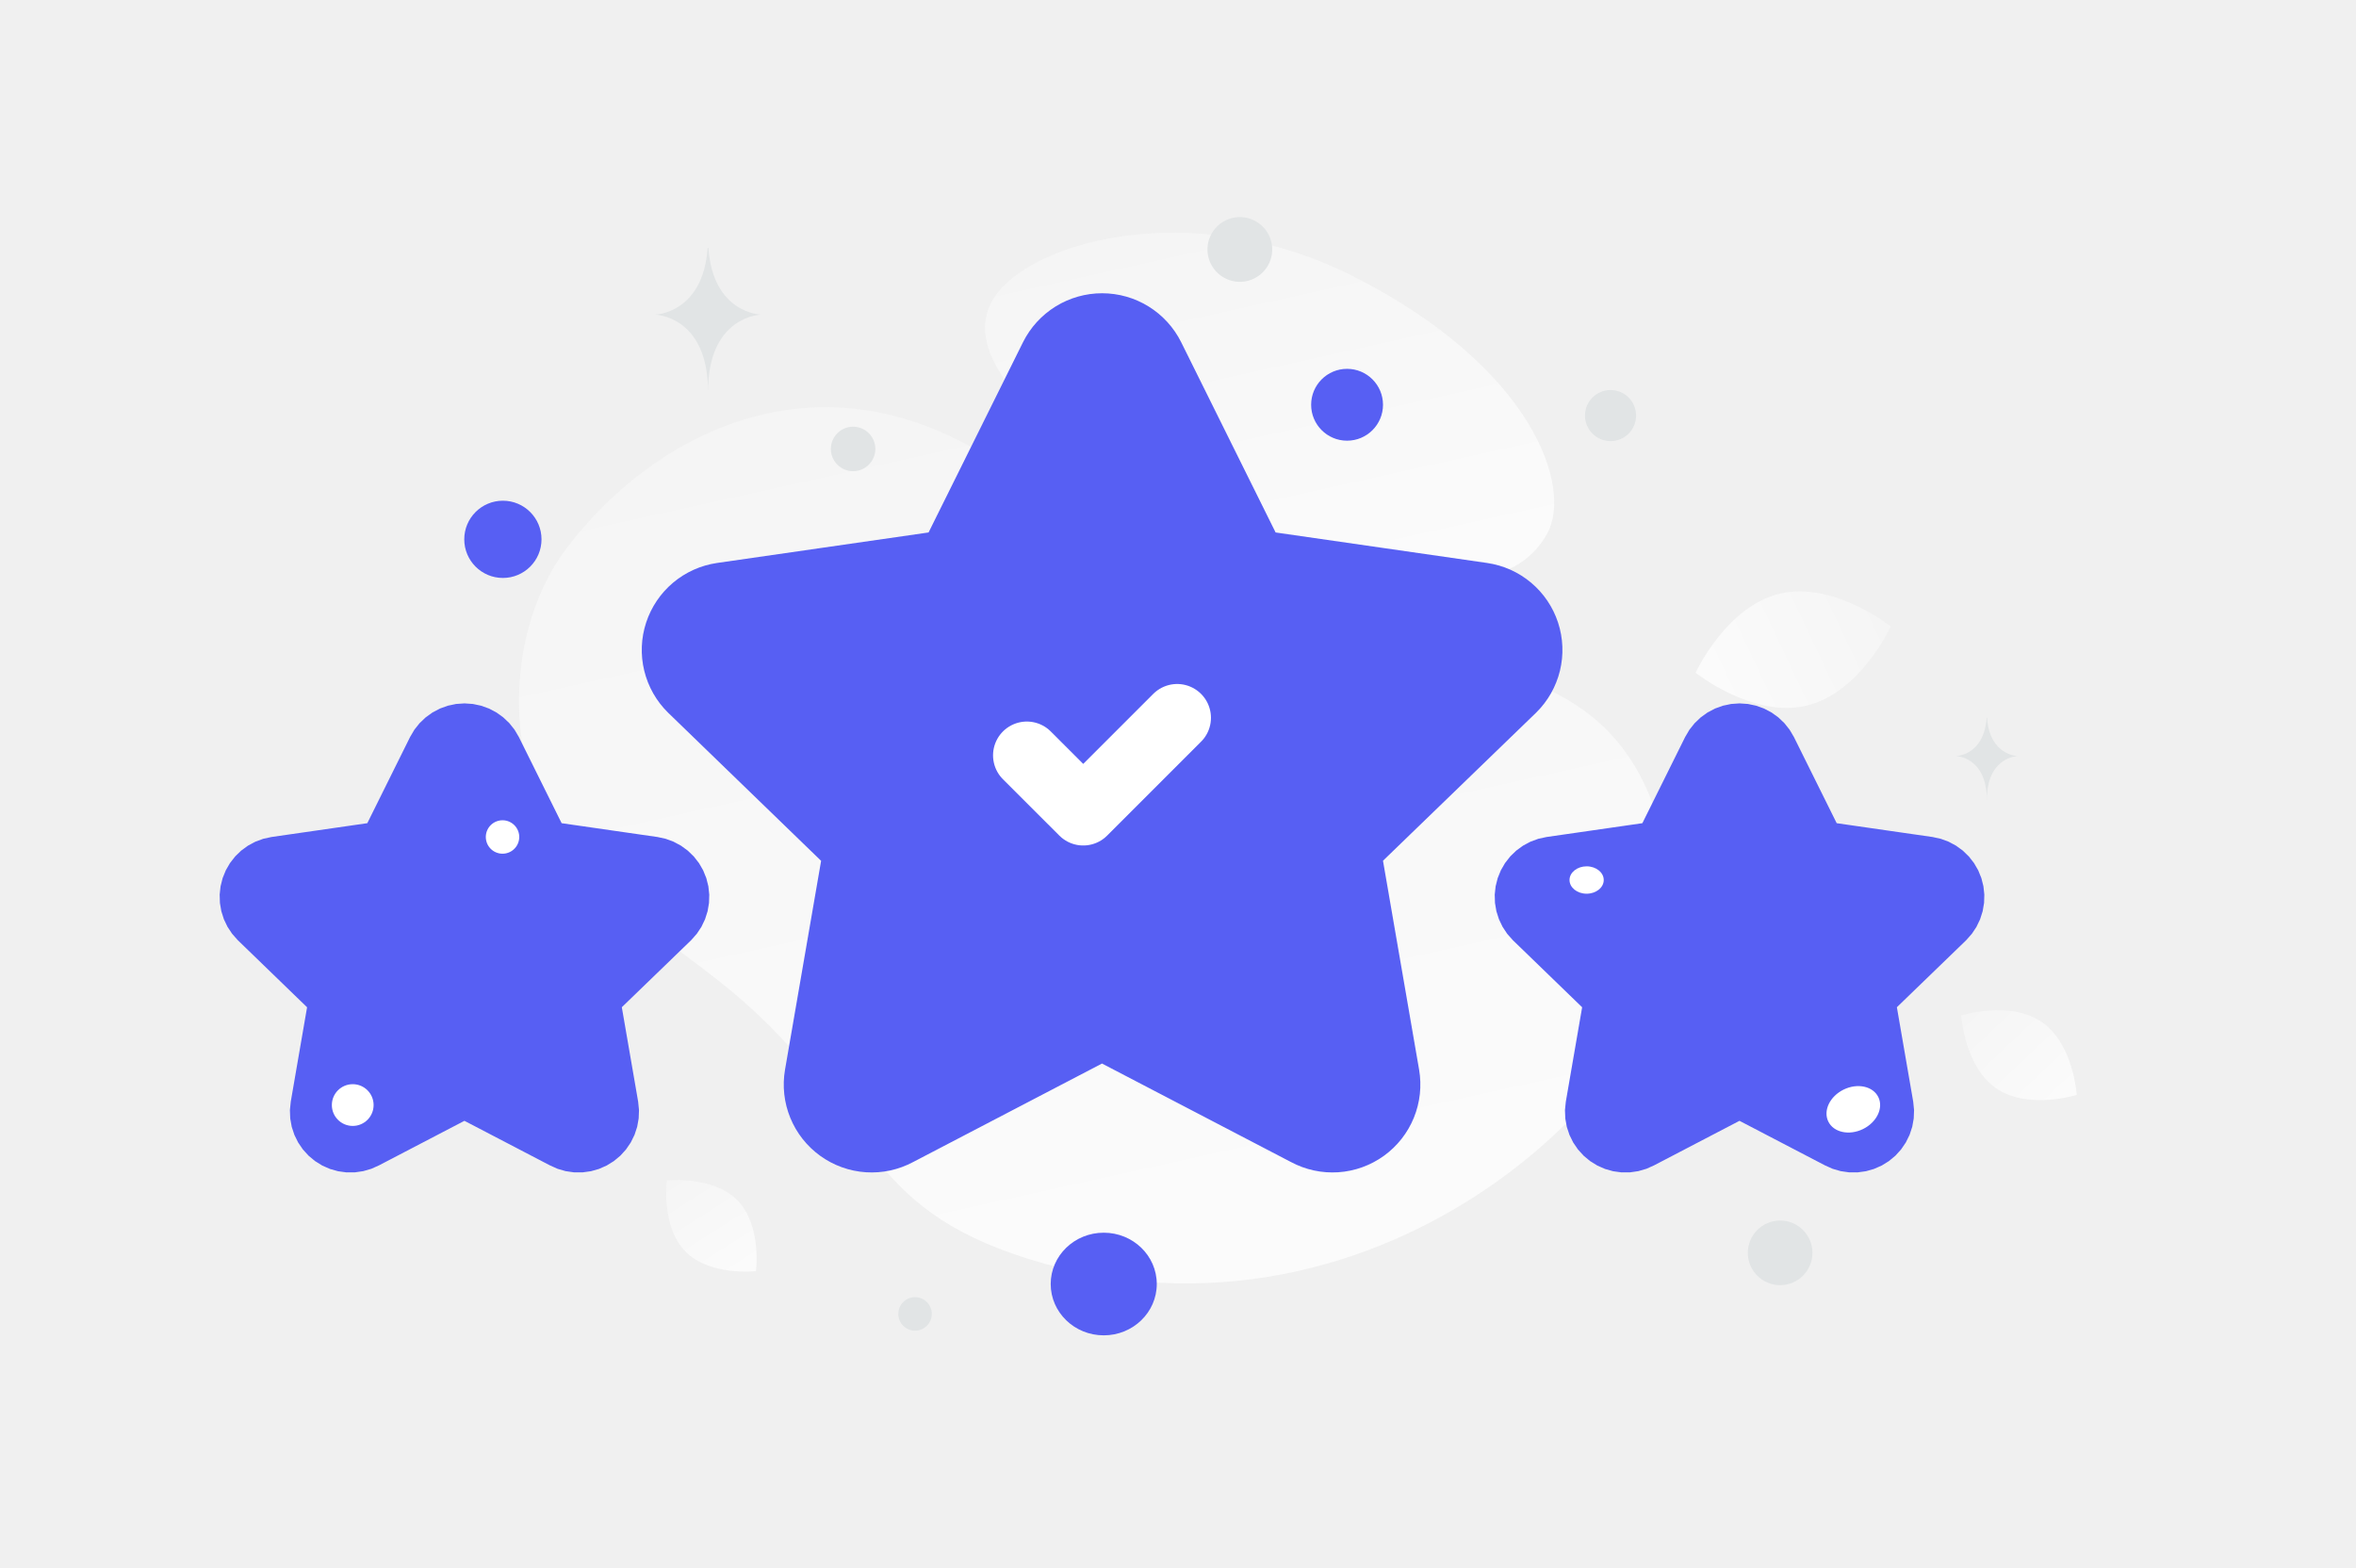
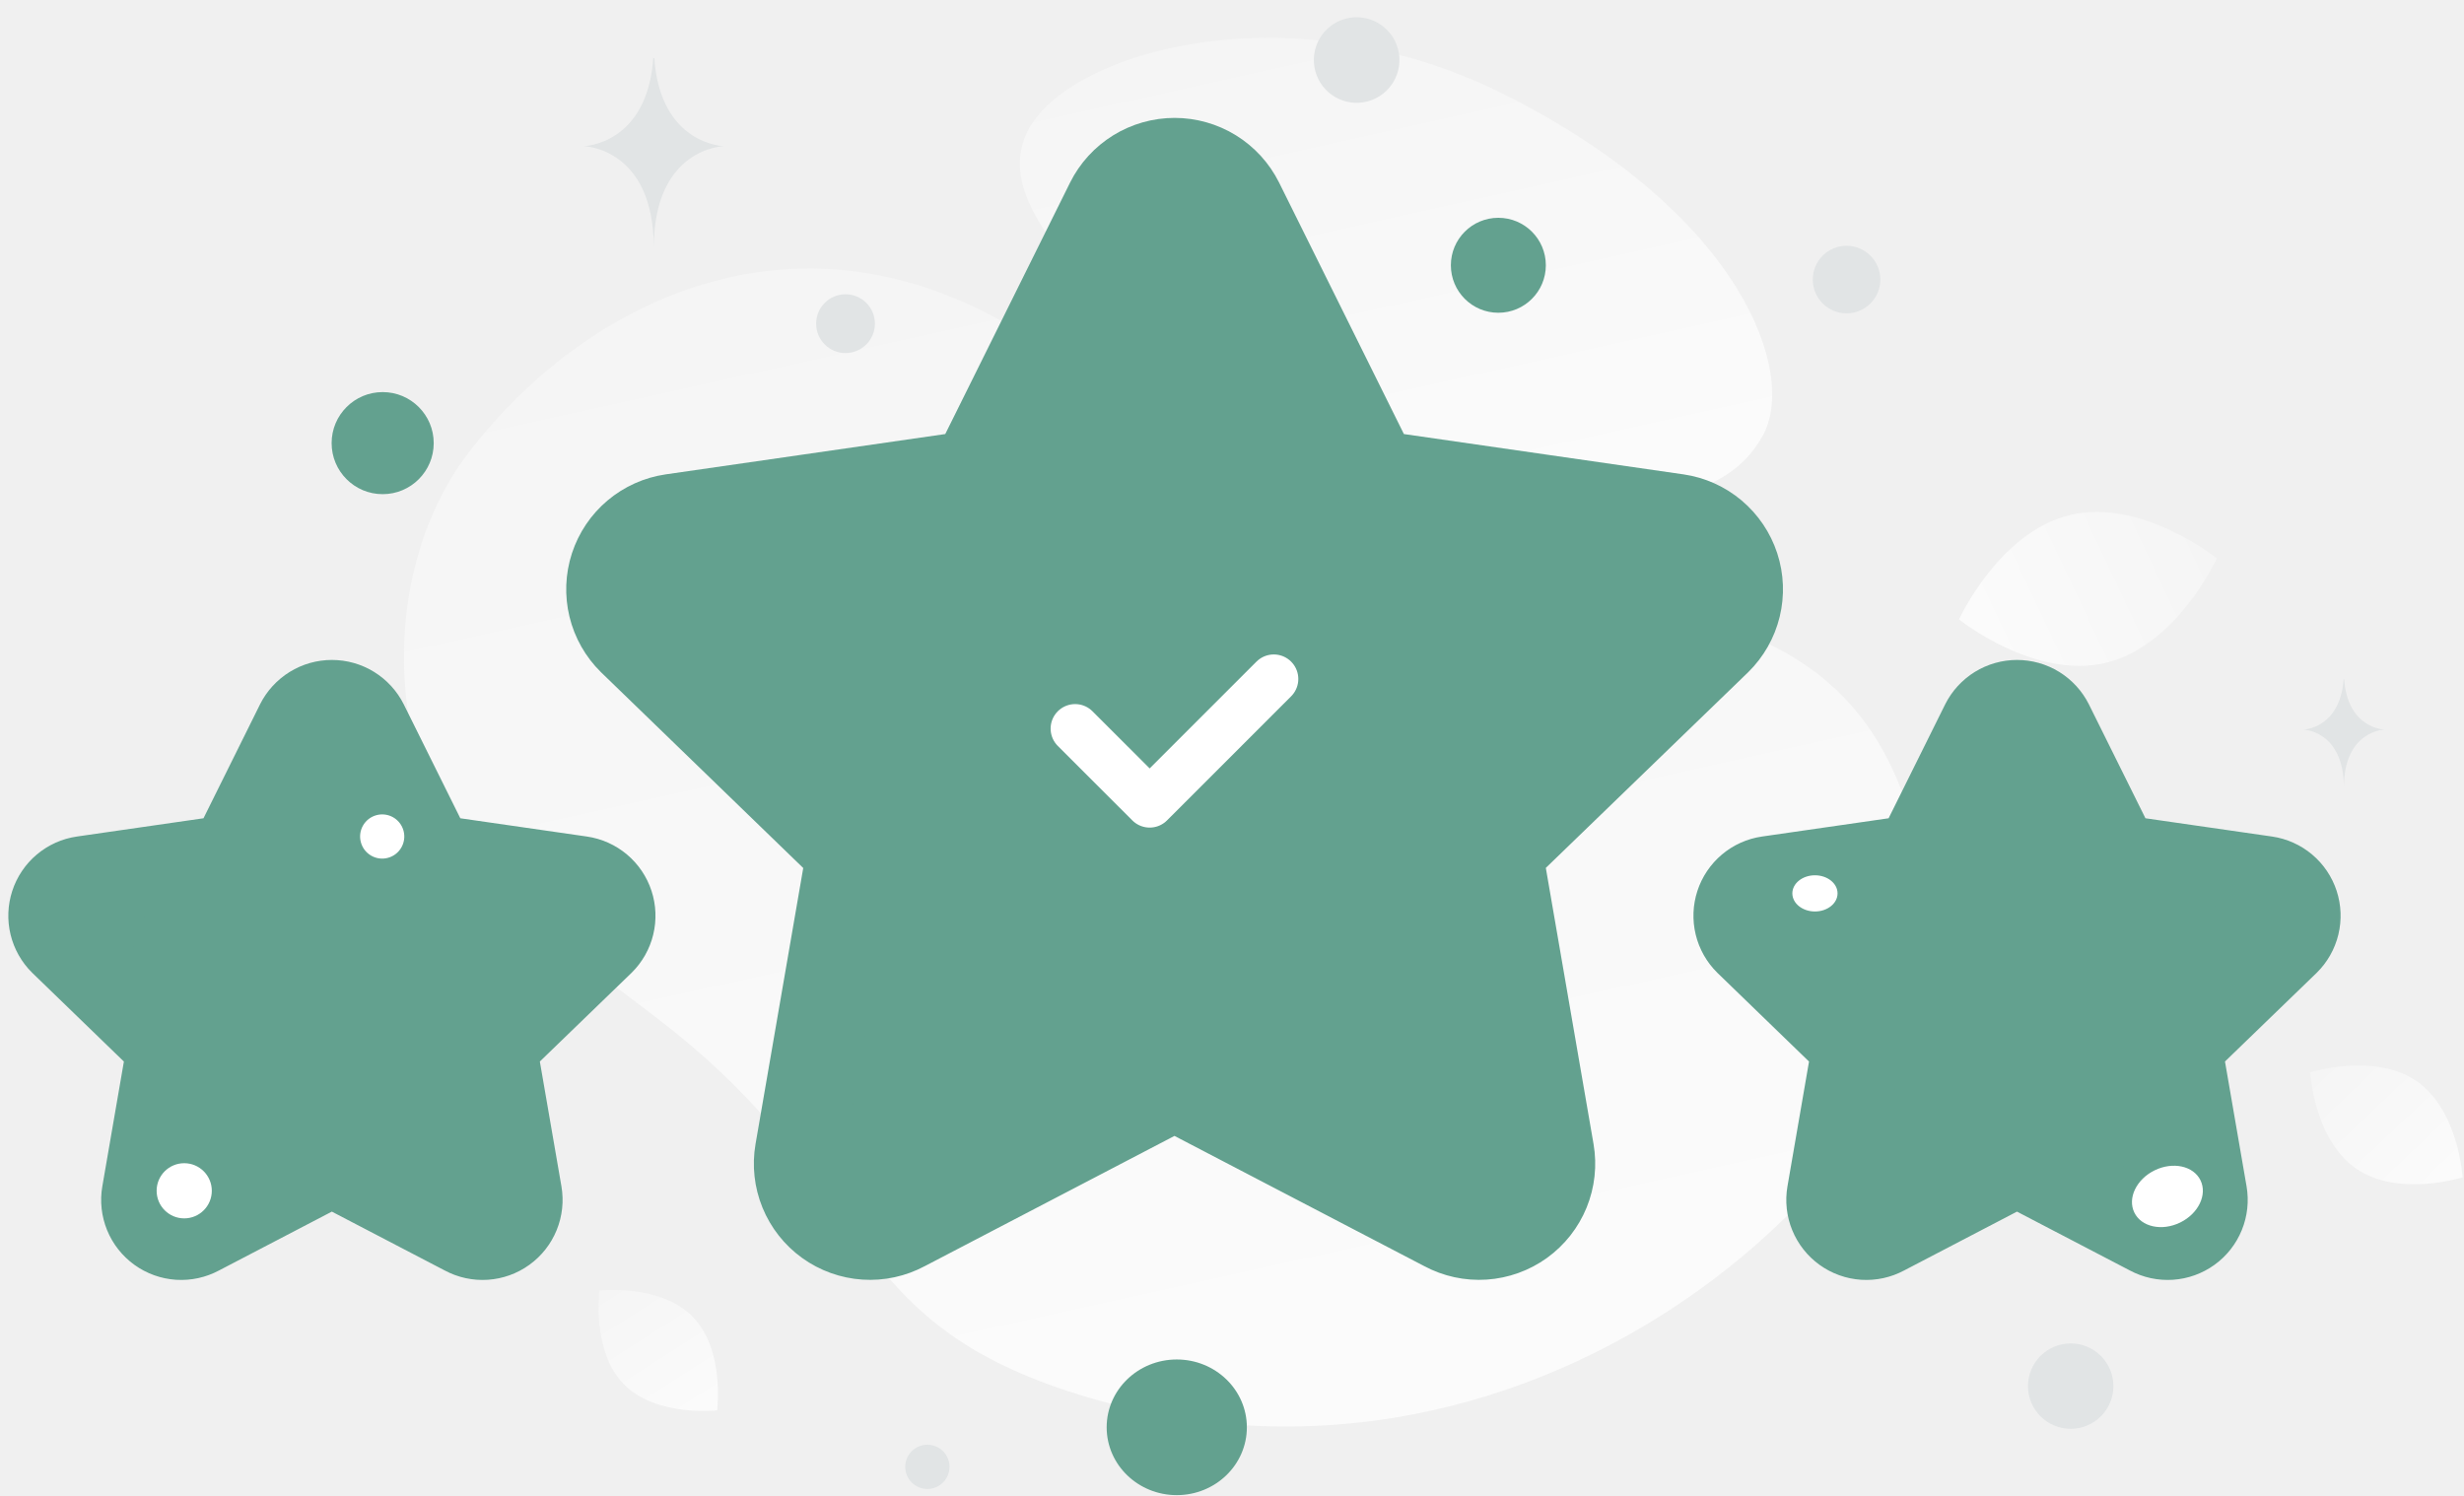
- <svg xmlns="http://www.w3.org/2000/svg" width="254" height="169" viewBox="0 0 254 169" fill="none">
-   <path d="M180.477 98.922C181.353 115.065 149.793 147.889 110.892 135.74C92.8 130.089 94.332 120.709 80.575 108.348C72.375 100.98 60.593 95.409 57.316 84.7C54.485 75.456 56.221 65.52 61.129 59.058C72.166 44.524 94.449 34.572 116.405 57.471C138.36 80.37 178.213 57.288 180.477 98.922Z" fill="url(#paint0_linear_233_495)" />
-   <path d="M166.782 57.571C163.89 62.733 157.556 63.442 147.408 62.461C139.777 61.722 132.817 61.15 125.185 56.989C119.843 54.078 115.614 50.141 112.528 46.316C109.183 42.173 104.515 37.444 106.804 32.746C109.948 26.294 128.135 20.858 145.795 29.746C165.195 39.513 169.611 52.526 166.782 57.571Z" fill="url(#paint1_linear_233_495)" />
-   <path fill-rule="evenodd" clip-rule="evenodd" d="M96.73 122.076C95.767 122.593 94.679 122.829 93.589 122.757C92.499 122.685 91.451 122.309 90.564 121.67C89.677 121.032 88.988 120.157 88.574 119.146C88.16 118.135 88.039 117.028 88.224 115.952L92.443 91.537L74.575 74.237C73.801 73.476 73.255 72.514 72.998 71.459C72.741 70.404 72.784 69.298 73.121 68.266C73.459 67.234 74.077 66.317 74.908 65.617C75.738 64.918 76.747 64.464 77.822 64.307L102.523 60.744L113.557 38.512C114.046 37.535 114.797 36.714 115.726 36.14C116.654 35.567 117.725 35.263 118.816 35.263C119.908 35.263 120.979 35.567 121.907 36.14C122.836 36.714 123.587 37.535 124.076 38.512L135.109 60.744L159.811 64.307C160.886 64.464 161.895 64.918 162.726 65.617C163.556 66.316 164.175 67.234 164.513 68.266C164.85 69.298 164.893 70.404 164.636 71.459C164.379 72.514 163.833 73.476 163.058 74.237L145.181 91.527L149.4 115.942C149.586 117.019 149.466 118.128 149.053 119.14C148.64 120.152 147.951 121.028 147.064 121.668C146.177 122.307 145.128 122.684 144.037 122.757C142.946 122.829 141.857 122.593 140.894 122.076L118.807 110.561L96.73 122.076ZM39.146 122.434C38.67 122.689 38.132 122.806 37.592 122.771C37.053 122.735 36.534 122.549 36.096 122.233C35.657 121.917 35.316 121.485 35.111 120.984C34.906 120.484 34.846 119.937 34.938 119.404L37.025 107.325L28.184 98.766C27.801 98.389 27.531 97.913 27.404 97.391C27.277 96.869 27.298 96.322 27.465 95.812C27.632 95.301 27.938 94.847 28.349 94.501C28.76 94.155 29.259 93.93 29.791 93.853L42.013 92.09L47.472 81.091C47.714 80.608 48.086 80.202 48.545 79.918C49.005 79.634 49.534 79.484 50.074 79.484C50.615 79.484 51.144 79.634 51.604 79.918C52.063 80.202 52.435 80.608 52.677 81.091L58.136 92.09L70.358 93.853C70.89 93.931 71.389 94.155 71.8 94.501C72.211 94.847 72.517 95.301 72.684 95.812C72.851 96.322 72.872 96.869 72.745 97.391C72.618 97.913 72.348 98.389 71.965 98.766L63.119 107.32L65.207 119.399C65.299 119.932 65.24 120.48 65.035 120.981C64.831 121.483 64.49 121.916 64.051 122.232C63.612 122.549 63.093 122.736 62.553 122.771C62.014 122.807 61.474 122.69 60.998 122.434L50.07 116.737L39.146 122.434ZM176.61 122.434C176.134 122.689 175.596 122.806 175.056 122.771C174.517 122.735 173.998 122.549 173.56 122.233C173.121 121.917 172.78 121.485 172.575 120.984C172.37 120.484 172.31 119.937 172.402 119.404L174.489 107.325L165.648 98.766C165.265 98.389 164.995 97.913 164.868 97.391C164.741 96.869 164.762 96.322 164.929 95.812C165.096 95.301 165.402 94.847 165.813 94.501C166.224 94.155 166.723 93.93 167.255 93.853L179.477 92.09L184.936 81.091C185.178 80.608 185.55 80.202 186.009 79.918C186.469 79.634 186.998 79.484 187.538 79.484C188.079 79.484 188.608 79.634 189.068 79.918C189.527 80.202 189.899 80.608 190.141 81.091L195.6 92.09L207.822 93.853C208.354 93.931 208.853 94.155 209.264 94.501C209.675 94.847 209.981 95.301 210.148 95.812C210.315 96.322 210.336 96.869 210.209 97.391C210.082 97.913 209.812 98.389 209.429 98.766L200.583 107.32L202.671 119.399C202.763 119.932 202.704 120.48 202.499 120.981C202.295 121.482 201.954 121.916 201.515 122.232C201.076 122.548 200.557 122.735 200.017 122.771C199.478 122.806 198.939 122.69 198.462 122.434L187.534 116.737L176.61 122.434Z" fill="#575FF3" stroke="#575FF3" stroke-width="7.288" stroke-linecap="round" stroke-linejoin="round" />
-   <path d="M126.909 77.392L116.784 87.517L110.704 81.441" stroke="white" stroke-width="7.288" stroke-linecap="round" stroke-linejoin="round" />
-   <path d="M194.755 76.082C188.947 77.458 182.805 72.532 182.805 72.532C182.805 72.532 186.082 65.379 191.892 64.007C197.7 62.631 203.841 67.552 203.841 67.552C203.841 67.552 200.563 74.706 194.755 76.082Z" fill="url(#paint2_linear_233_495)" />
-   <path d="M215.205 117.34C218.64 119.706 223.889 118.052 223.889 118.052C223.889 118.052 223.564 112.562 220.126 110.198C216.691 107.832 211.444 109.484 211.444 109.484C211.444 109.484 211.769 114.974 215.205 117.34Z" fill="url(#paint3_linear_233_495)" />
-   <path d="M73.889 134.929C76.54 137.627 81.497 137.058 81.497 137.058C81.497 137.058 82.153 132.115 79.499 129.419C76.849 126.721 71.894 127.288 71.894 127.288C71.894 127.288 71.238 132.231 73.889 134.929Z" fill="url(#paint4_linear_233_495)" />
-   <path d="M200.416 94.442C198.073 94.442 196.174 96.258 196.174 98.499C196.174 100.74 198.073 102.557 200.416 102.557C202.759 102.557 204.658 100.74 204.658 98.499C204.658 96.258 202.759 94.442 200.416 94.442Z" fill="#575FF3" />
-   <path d="M118.994 132.91C115.836 132.91 113.276 135.387 113.276 138.443C113.276 141.499 115.836 143.977 118.994 143.977C122.152 143.977 124.712 141.499 124.712 138.443C124.712 135.387 122.152 132.91 118.994 132.91Z" fill="#575FF3" />
-   <path d="M54.216 62.315C51.916 62.315 50.052 60.451 50.052 58.151C50.052 55.852 51.916 53.987 54.216 53.987C56.516 53.987 58.38 55.852 58.38 58.151C58.38 60.451 56.516 62.315 54.216 62.315Z" fill="#575FF3" />
-   <path d="M145.227 47.515C143.088 47.515 141.354 45.781 141.354 43.642C141.354 41.502 143.088 39.768 145.227 39.768C147.366 39.768 149.101 41.502 149.101 43.642C149.101 45.781 147.366 47.515 145.227 47.515Z" fill="#575FF3" />
-   <path d="M191.916 138.566C189.992 138.566 188.432 137.007 188.432 135.083C188.432 133.159 189.992 131.599 191.916 131.599C193.84 131.599 195.399 133.159 195.399 135.083C195.399 137.007 193.84 138.566 191.916 138.566Z" fill="#E1E4E5" />
-   <path d="M38.028 121.398C36.784 121.398 35.777 120.391 35.777 119.148C35.777 117.904 36.784 116.897 38.028 116.897C39.271 116.897 40.278 117.904 40.278 119.148C40.278 120.391 39.271 121.398 38.028 121.398Z" fill="white" />
-   <path d="M98.649 143.473C97.652 143.473 96.844 142.664 96.844 141.667C96.844 140.67 97.652 139.862 98.649 139.862C99.646 139.862 100.455 140.67 100.455 141.667C100.455 142.664 99.646 143.473 98.649 143.473Z" fill="#E1E4E5" />
-   <path d="M173.632 47.563C172.11 47.563 170.877 46.329 170.877 44.807C170.877 43.285 172.11 42.052 173.632 42.052C175.154 42.052 176.388 43.285 176.388 44.807C176.388 46.329 175.154 47.563 173.632 47.563Z" fill="#E1E4E5" />
-   <path d="M55.919 89.778C56.176 90.739 55.606 91.728 54.644 91.985C53.683 92.243 52.694 91.672 52.437 90.711C52.179 89.749 52.75 88.761 53.711 88.503C54.673 88.246 55.661 88.816 55.919 89.778Z" fill="white" />
-   <path d="M91.973 50.803C90.649 50.803 89.575 49.729 89.575 48.405C89.575 47.081 90.649 46.007 91.973 46.007C93.297 46.007 94.371 47.081 94.371 48.405C94.371 49.729 93.297 50.803 91.973 50.803Z" fill="#E1E4E5" />
-   <path d="M171.054 96.36C170.035 96.36 169.21 95.699 169.21 94.884C169.21 94.069 170.035 93.408 171.054 93.408C172.073 93.408 172.898 94.069 172.898 94.884C172.898 95.699 172.073 96.36 171.054 96.36Z" fill="white" />
-   <path d="M200.845 121.737C199.355 122.464 197.682 122.1 197.108 120.923C196.534 119.747 197.277 118.204 198.767 117.477C200.257 116.75 201.93 117.115 202.504 118.291C203.078 119.467 202.335 121.01 200.845 121.737Z" fill="white" />
-   <path d="M137.04 25.994C137.539 27.856 136.433 29.77 134.571 30.269C132.709 30.768 130.795 29.663 130.296 27.801C129.797 25.939 130.902 24.025 132.764 23.526C134.626 23.027 136.541 24.132 137.04 25.994Z" fill="#E1E4E5" />
-   <path d="M214.177 77.411H214.225C214.511 81.46 217.521 81.522 217.521 81.522C217.521 81.522 214.201 81.587 214.201 86.265C214.201 81.587 210.881 81.522 210.881 81.522C210.881 81.522 213.891 81.46 214.177 77.411ZM76.29 26.731H76.374C76.866 33.816 82.051 33.925 82.051 33.925C82.051 33.925 76.333 34.038 76.333 42.224C76.333 34.038 70.615 33.925 70.615 33.925C70.615 33.925 75.799 33.816 76.29 26.731Z" fill="#E1E4E5" />
+ <svg xmlns="http://www.w3.org/2000/svg" width="201" height="122" viewBox="0 0 201 122" fill="none">
+   <path d="M157.477 76.922C158.353 93.065 126.793 125.889 87.892 113.74C69.8 108.089 71.332 98.709 57.575 86.348C49.375 78.98 37.593 73.409 34.316 62.7C31.485 53.456 33.221 43.52 38.129 37.058C49.166 22.524 71.449 12.572 93.405 35.471C115.36 58.37 155.213 35.288 157.477 76.922Z" fill="url(#paint0_linear_285_614)" />
+   <path d="M143.782 35.571C140.89 40.733 134.556 41.442 124.408 40.461C116.777 39.722 109.817 39.15 102.185 34.989C96.843 32.078 92.614 28.141 89.528 24.316C86.183 20.173 81.515 15.444 83.804 10.746C86.948 4.293 105.135 -1.142 122.795 7.746C142.195 17.513 146.611 30.526 143.782 35.571Z" fill="url(#paint1_linear_285_614)" />
+   <path fill-rule="evenodd" clip-rule="evenodd" d="M73.73 100.076C72.767 100.593 71.679 100.829 70.589 100.757C69.499 100.685 68.451 100.309 67.564 99.67C66.677 99.032 65.988 98.157 65.574 97.146C65.16 96.135 65.039 95.028 65.224 93.952L69.443 69.537L51.575 52.237C50.801 51.476 50.255 50.514 49.998 49.459C49.741 48.404 49.784 47.298 50.121 46.266C50.459 45.234 51.077 44.317 51.908 43.617C52.738 42.918 53.747 42.464 54.822 42.307L79.523 38.744L90.557 16.512C91.046 15.535 91.797 14.714 92.725 14.14C93.654 13.567 94.725 13.263 95.817 13.263C96.908 13.263 97.978 13.567 98.907 14.14C99.836 14.714 100.587 15.535 101.076 16.512L112.109 38.744L136.811 42.307C137.886 42.464 138.895 42.917 139.726 43.617C140.556 44.316 141.175 45.234 141.513 46.266C141.85 47.298 141.893 48.404 141.636 49.459C141.379 50.514 140.833 51.476 140.058 52.237L122.181 69.527L126.4 93.942C126.586 95.019 126.466 96.127 126.053 97.14C125.64 98.152 124.951 99.028 124.064 99.668C123.177 100.307 122.128 100.684 121.037 100.757C119.946 100.829 118.857 100.593 117.894 100.076L95.807 88.561L73.73 100.076ZM16.146 100.434C15.67 100.689 15.132 100.806 14.592 100.771C14.053 100.735 13.534 100.549 13.096 100.233C12.657 99.917 12.316 99.485 12.111 98.984C11.906 98.484 11.846 97.937 11.938 97.404L14.025 85.325L5.184 76.766C4.801 76.389 4.531 75.913 4.404 75.391C4.277 74.869 4.298 74.322 4.465 73.812C4.632 73.301 4.938 72.847 5.349 72.501C5.76 72.155 6.259 71.93 6.791 71.853L19.013 70.09L24.472 59.091C24.714 58.608 25.086 58.202 25.545 57.918C26.005 57.634 26.534 57.484 27.074 57.484C27.615 57.484 28.144 57.634 28.604 57.918C29.063 58.202 29.435 58.608 29.677 59.091L35.136 70.09L47.358 71.853C47.89 71.931 48.389 72.155 48.8 72.501C49.211 72.847 49.517 73.301 49.684 73.812C49.851 74.322 49.872 74.869 49.745 75.391C49.618 75.913 49.348 76.389 48.965 76.766L40.119 85.32L42.207 97.399C42.299 97.932 42.24 98.481 42.035 98.981C41.831 99.483 41.49 99.916 41.051 100.232C40.612 100.549 40.093 100.736 39.553 100.771C39.014 100.807 38.474 100.69 37.998 100.434L27.07 94.737L16.146 100.434ZM153.61 100.434C153.134 100.689 152.596 100.806 152.056 100.771C151.517 100.735 150.998 100.549 150.56 100.233C150.121 99.917 149.78 99.485 149.575 98.984C149.37 98.484 149.31 97.937 149.402 97.404L151.489 85.325L142.648 76.766C142.265 76.389 141.995 75.913 141.868 75.391C141.741 74.869 141.762 74.322 141.929 73.812C142.096 73.301 142.402 72.847 142.813 72.501C143.224 72.155 143.723 71.93 144.255 71.853L156.477 70.09L161.936 59.091C162.178 58.608 162.55 58.202 163.009 57.918C163.469 57.634 163.998 57.484 164.538 57.484C165.079 57.484 165.608 57.634 166.068 57.918C166.527 58.202 166.899 58.608 167.141 59.091L172.6 70.09L184.822 71.853C185.354 71.931 185.853 72.155 186.264 72.501C186.675 72.847 186.981 73.301 187.148 73.812C187.315 74.322 187.336 74.869 187.209 75.391C187.082 75.913 186.812 76.389 186.429 76.766L177.583 85.32L179.671 97.399C179.763 97.932 179.704 98.48 179.499 98.981C179.295 99.482 178.954 99.916 178.515 100.232C178.076 100.548 177.557 100.735 177.017 100.771C176.478 100.806 175.939 100.69 175.462 100.434L164.534 94.737L153.61 100.434Z" fill="#63A18F" stroke="#63A18F" stroke-width="7.288" stroke-linecap="round" stroke-linejoin="round" />
+   <path d="M103.909 55.392L93.784 65.517L87.704 59.441" stroke="white" stroke-width="4" stroke-linecap="round" stroke-linejoin="round" />
+   <path d="M171.755 54.082C165.947 55.458 159.805 50.532 159.805 50.532C159.805 50.532 163.082 43.379 168.892 42.007C174.7 40.631 180.841 45.552 180.841 45.552C180.841 45.552 177.563 52.706 171.755 54.082Z" fill="url(#paint2_linear_285_614)" />
+   <path d="M192.205 95.34C195.64 97.706 200.889 96.052 200.889 96.052C200.889 96.052 200.564 90.562 197.126 88.198C193.691 85.832 188.444 87.484 188.444 87.484C188.444 87.484 188.769 92.974 192.205 95.34Z" fill="url(#paint3_linear_285_614)" />
+   <path d="M50.889 112.929C53.54 115.627 58.497 115.058 58.497 115.058C58.497 115.058 59.153 110.115 56.499 107.419C53.849 104.721 48.894 105.288 48.894 105.288C48.894 105.288 48.238 110.231 50.889 112.929Z" fill="url(#paint4_linear_285_614)" />
+   <path d="M177.416 72.442C175.073 72.442 173.174 74.258 173.174 76.499C173.174 78.74 175.073 80.557 177.416 80.557C179.759 80.557 181.658 78.74 181.658 76.499C181.658 74.258 179.759 72.442 177.416 72.442Z" fill="#63A18F" />
+   <path d="M95.994 110.91C92.836 110.91 90.276 113.387 90.276 116.443C90.276 119.499 92.836 121.976 95.994 121.976C99.152 121.976 101.712 119.499 101.712 116.443C101.712 113.387 99.152 110.91 95.994 110.91Z" fill="#63A18F" />
+   <path d="M31.216 40.315C28.916 40.315 27.052 38.451 27.052 36.151C27.052 33.852 28.916 31.988 31.216 31.988C33.516 31.988 35.38 33.852 35.38 36.151C35.38 38.451 33.516 40.315 31.216 40.315Z" fill="#63A18F" />
+   <path d="M122.227 25.515C120.088 25.515 118.354 23.781 118.354 21.641C118.354 19.502 120.088 17.768 122.227 17.768C124.366 17.768 126.101 19.502 126.101 21.641C126.101 23.781 124.366 25.515 122.227 25.515Z" fill="#63A18F" />
+   <path d="M168.916 116.566C166.992 116.566 165.432 115.007 165.432 113.083C165.432 111.159 166.992 109.599 168.916 109.599C170.84 109.599 172.399 111.159 172.399 113.083C172.399 115.007 170.84 116.566 168.916 116.566Z" fill="#E1E4E5" />
+   <path d="M15.027 99.398C13.784 99.398 12.777 98.391 12.777 97.147C12.777 95.904 13.784 94.897 15.027 94.897C16.271 94.897 17.278 95.904 17.278 97.147C17.278 98.391 16.271 99.398 15.027 99.398Z" fill="white" />
+   <path d="M75.649 121.473C74.652 121.473 73.844 120.664 73.844 119.667C73.844 118.67 74.652 117.862 75.649 117.862C76.646 117.862 77.455 118.67 77.455 119.667C77.455 120.664 76.646 121.473 75.649 121.473Z" fill="#E1E4E5" />
+   <path d="M150.632 25.563C149.11 25.563 147.877 24.329 147.877 22.807C147.877 21.285 149.11 20.052 150.632 20.052C152.154 20.052 153.388 21.285 153.388 22.807C153.388 24.329 152.154 25.563 150.632 25.563Z" fill="#E1E4E5" />
+   <path d="M32.919 67.778C33.176 68.739 32.606 69.727 31.644 69.985C30.683 70.243 29.694 69.672 29.437 68.71C29.179 67.749 29.75 66.761 30.711 66.503C31.673 66.245 32.661 66.816 32.919 67.778Z" fill="white" />
+   <path d="M68.973 28.803C67.649 28.803 66.575 27.729 66.575 26.405C66.575 25.081 67.649 24.007 68.973 24.007C70.297 24.007 71.371 25.081 71.371 26.405C71.371 27.729 70.297 28.803 68.973 28.803Z" fill="#E1E4E5" />
+   <path d="M148.054 74.36C147.035 74.36 146.21 73.699 146.21 72.884C146.21 72.069 147.035 71.408 148.054 71.408C149.073 71.408 149.898 72.069 149.898 72.884C149.898 73.699 149.073 74.36 148.054 74.36Z" fill="white" />
+   <path d="M177.845 99.737C176.355 100.464 174.682 100.1 174.108 98.923C173.534 97.747 174.277 96.204 175.767 95.477C177.257 94.75 178.93 95.115 179.504 96.291C180.078 97.467 179.335 99.01 177.845 99.737Z" fill="white" />
+   <path d="M114.04 3.994C114.539 5.856 113.433 7.77 111.571 8.269C109.709 8.768 107.795 7.663 107.296 5.801C106.797 3.939 107.902 2.025 109.764 1.526C111.626 1.027 113.541 2.132 114.04 3.994Z" fill="#E1E4E5" />
+   <path d="M191.177 55.411H191.225C191.511 59.46 194.521 59.522 194.521 59.522C194.521 59.522 191.201 59.587 191.201 64.265C191.201 59.587 187.881 59.522 187.881 59.522C187.881 59.522 190.891 59.46 191.177 55.411ZM53.291 4.731H53.374C53.866 11.816 59.051 11.925 59.051 11.925C59.051 11.925 53.333 12.038 53.333 20.224C53.333 12.038 47.615 11.925 47.615 11.925C47.615 11.925 52.798 11.816 53.291 4.731Z" fill="#E1E4E5" />
  <defs>
-     <linearGradient id="paint0_linear_233_495" x1="142.756" y1="195.685" x2="83.72" y2="-70.664" gradientUnits="userSpaceOnUse">
+     <linearGradient id="paint0_linear_285_614" x1="119.756" y1="173.685" x2="60.72" y2="-92.664" gradientUnits="userSpaceOnUse">
      <stop stop-color="white" />
      <stop offset="1" stop-color="#EEEEEE" />
    </linearGradient>
-     <linearGradient id="paint1_linear_233_495" x1="147.299" y1="91.023" x2="121.521" y2="-24.813" gradientUnits="userSpaceOnUse">
+     <linearGradient id="paint1_linear_285_614" x1="124.299" y1="69.023" x2="98.521" y2="-46.813" gradientUnits="userSpaceOnUse">
      <stop stop-color="white" />
      <stop offset="1" stop-color="#EEEEEE" />
    </linearGradient>
-     <linearGradient id="paint2_linear_233_495" x1="172.884" y1="79.503" x2="223.726" y2="55.484" gradientUnits="userSpaceOnUse">
+     <linearGradient id="paint2_linear_285_614" x1="149.884" y1="57.503" x2="200.726" y2="33.483" gradientUnits="userSpaceOnUse">
      <stop stop-color="white" />
      <stop offset="1" stop-color="#EEEEEE" />
    </linearGradient>
-     <linearGradient id="paint3_linear_233_495" x1="228.588" y1="125.105" x2="201.544" y2="96.588" gradientUnits="userSpaceOnUse">
+     <linearGradient id="paint3_linear_285_614" x1="205.588" y1="103.105" x2="178.544" y2="74.588" gradientUnits="userSpaceOnUse">
      <stop stop-color="white" />
      <stop offset="1" stop-color="#EEEEEE" />
    </linearGradient>
-     <linearGradient id="paint4_linear_233_495" x1="84.465" y1="144.145" x2="65.302" y2="114.104" gradientUnits="userSpaceOnUse">
+     <linearGradient id="paint4_linear_285_614" x1="61.465" y1="122.145" x2="42.301" y2="92.104" gradientUnits="userSpaceOnUse">
      <stop stop-color="white" />
      <stop offset="1" stop-color="#EEEEEE" />
    </linearGradient>
  </defs>
</svg>
